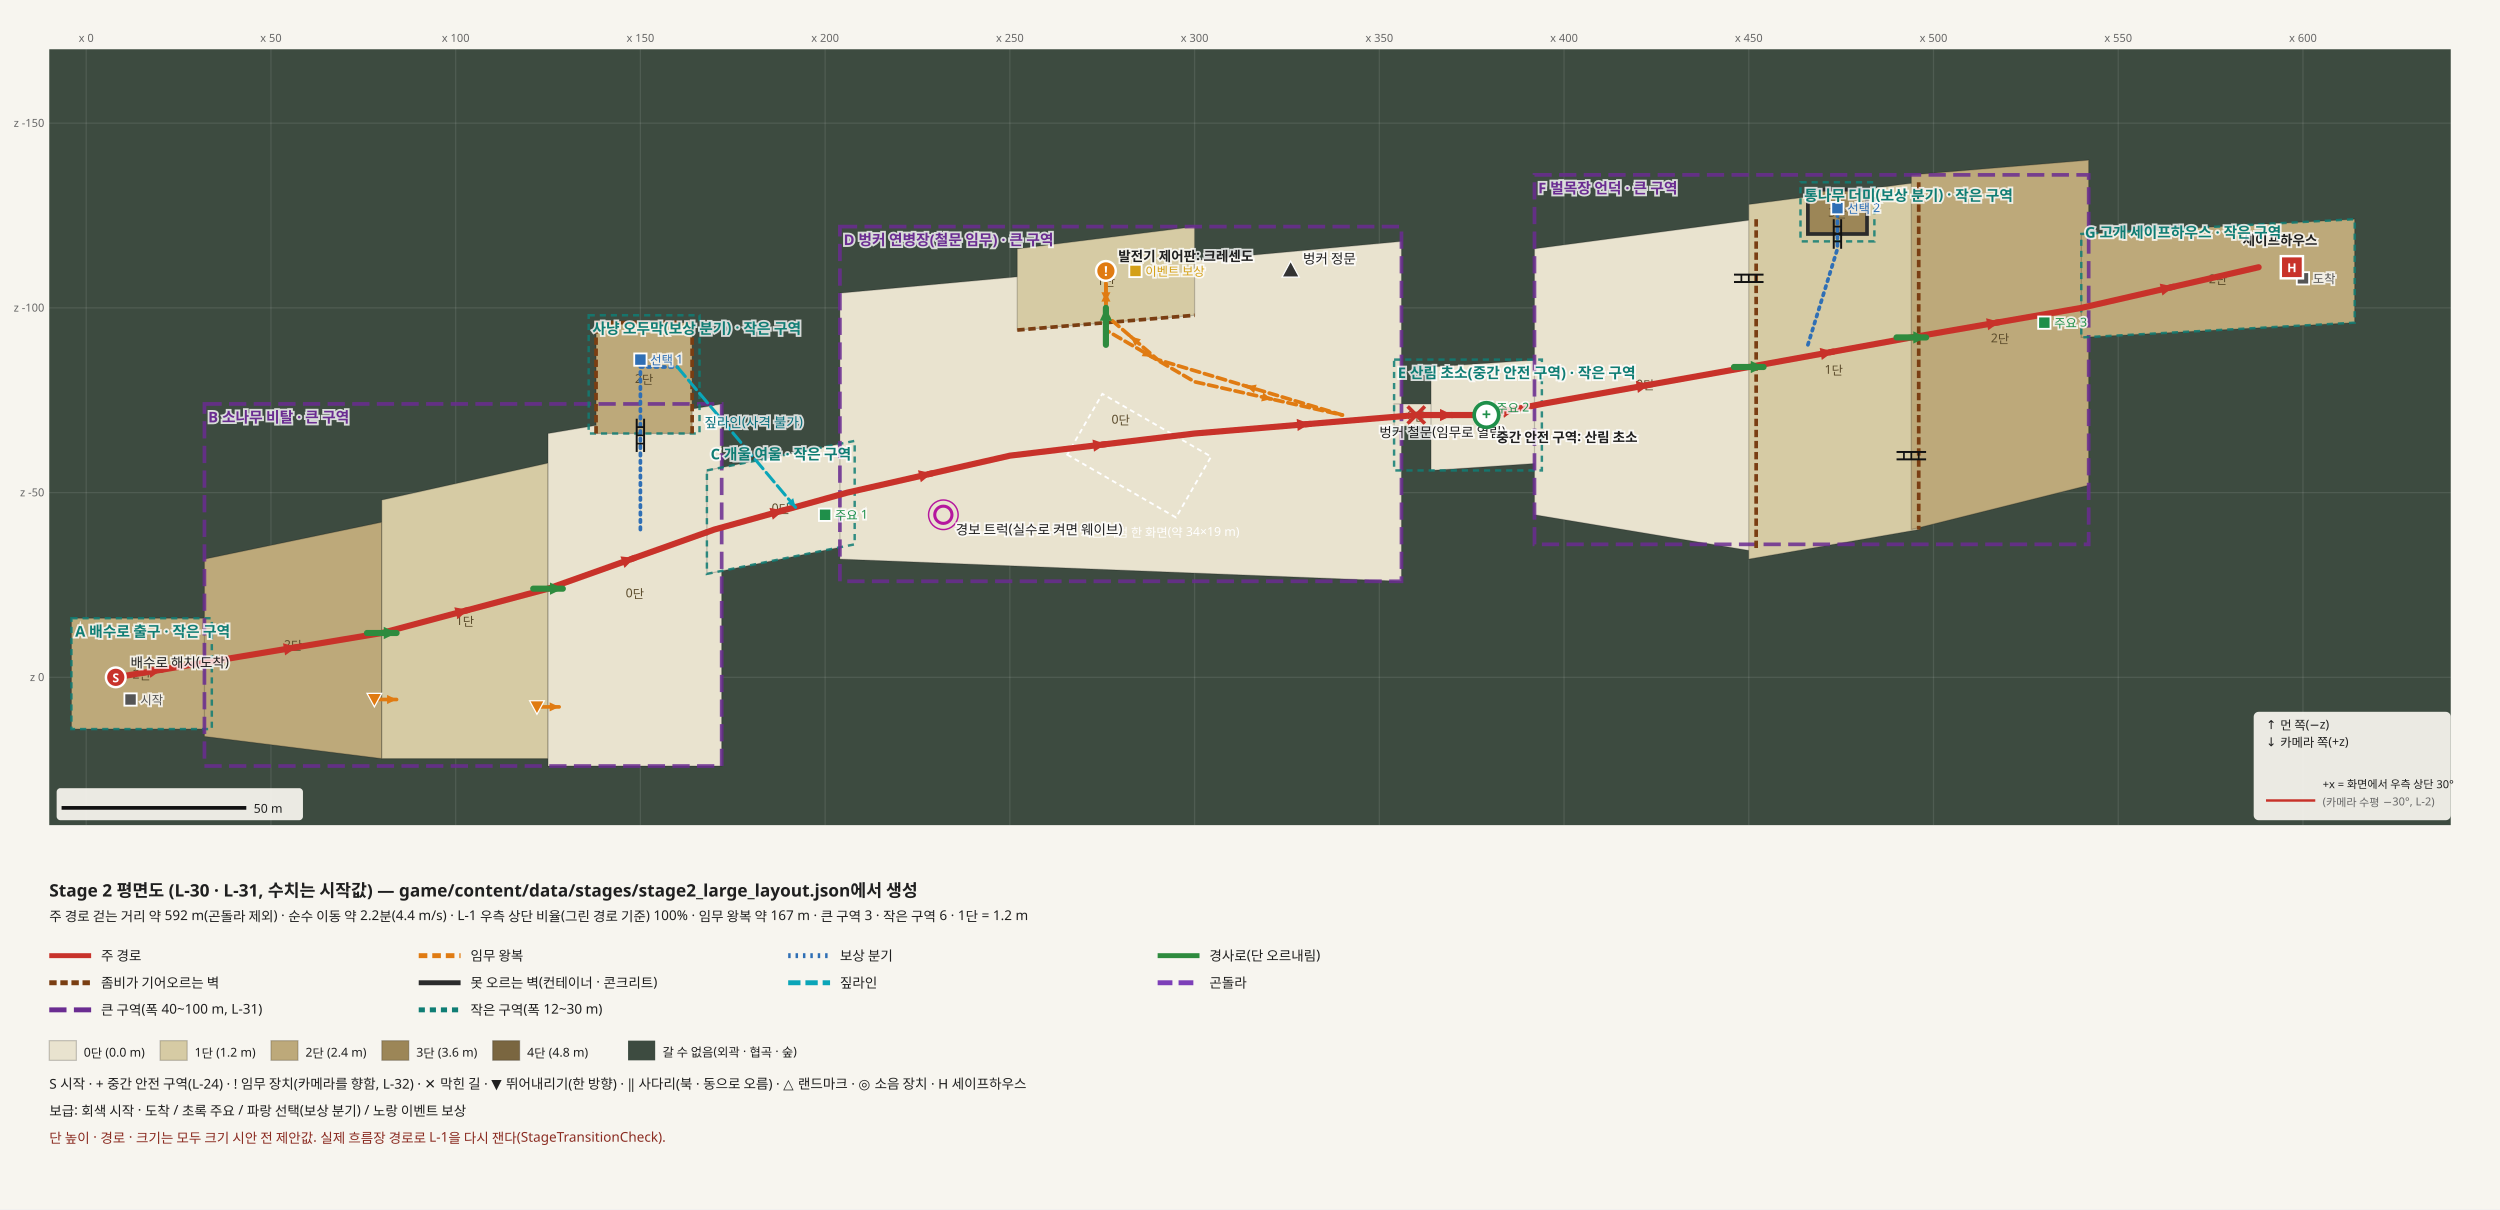
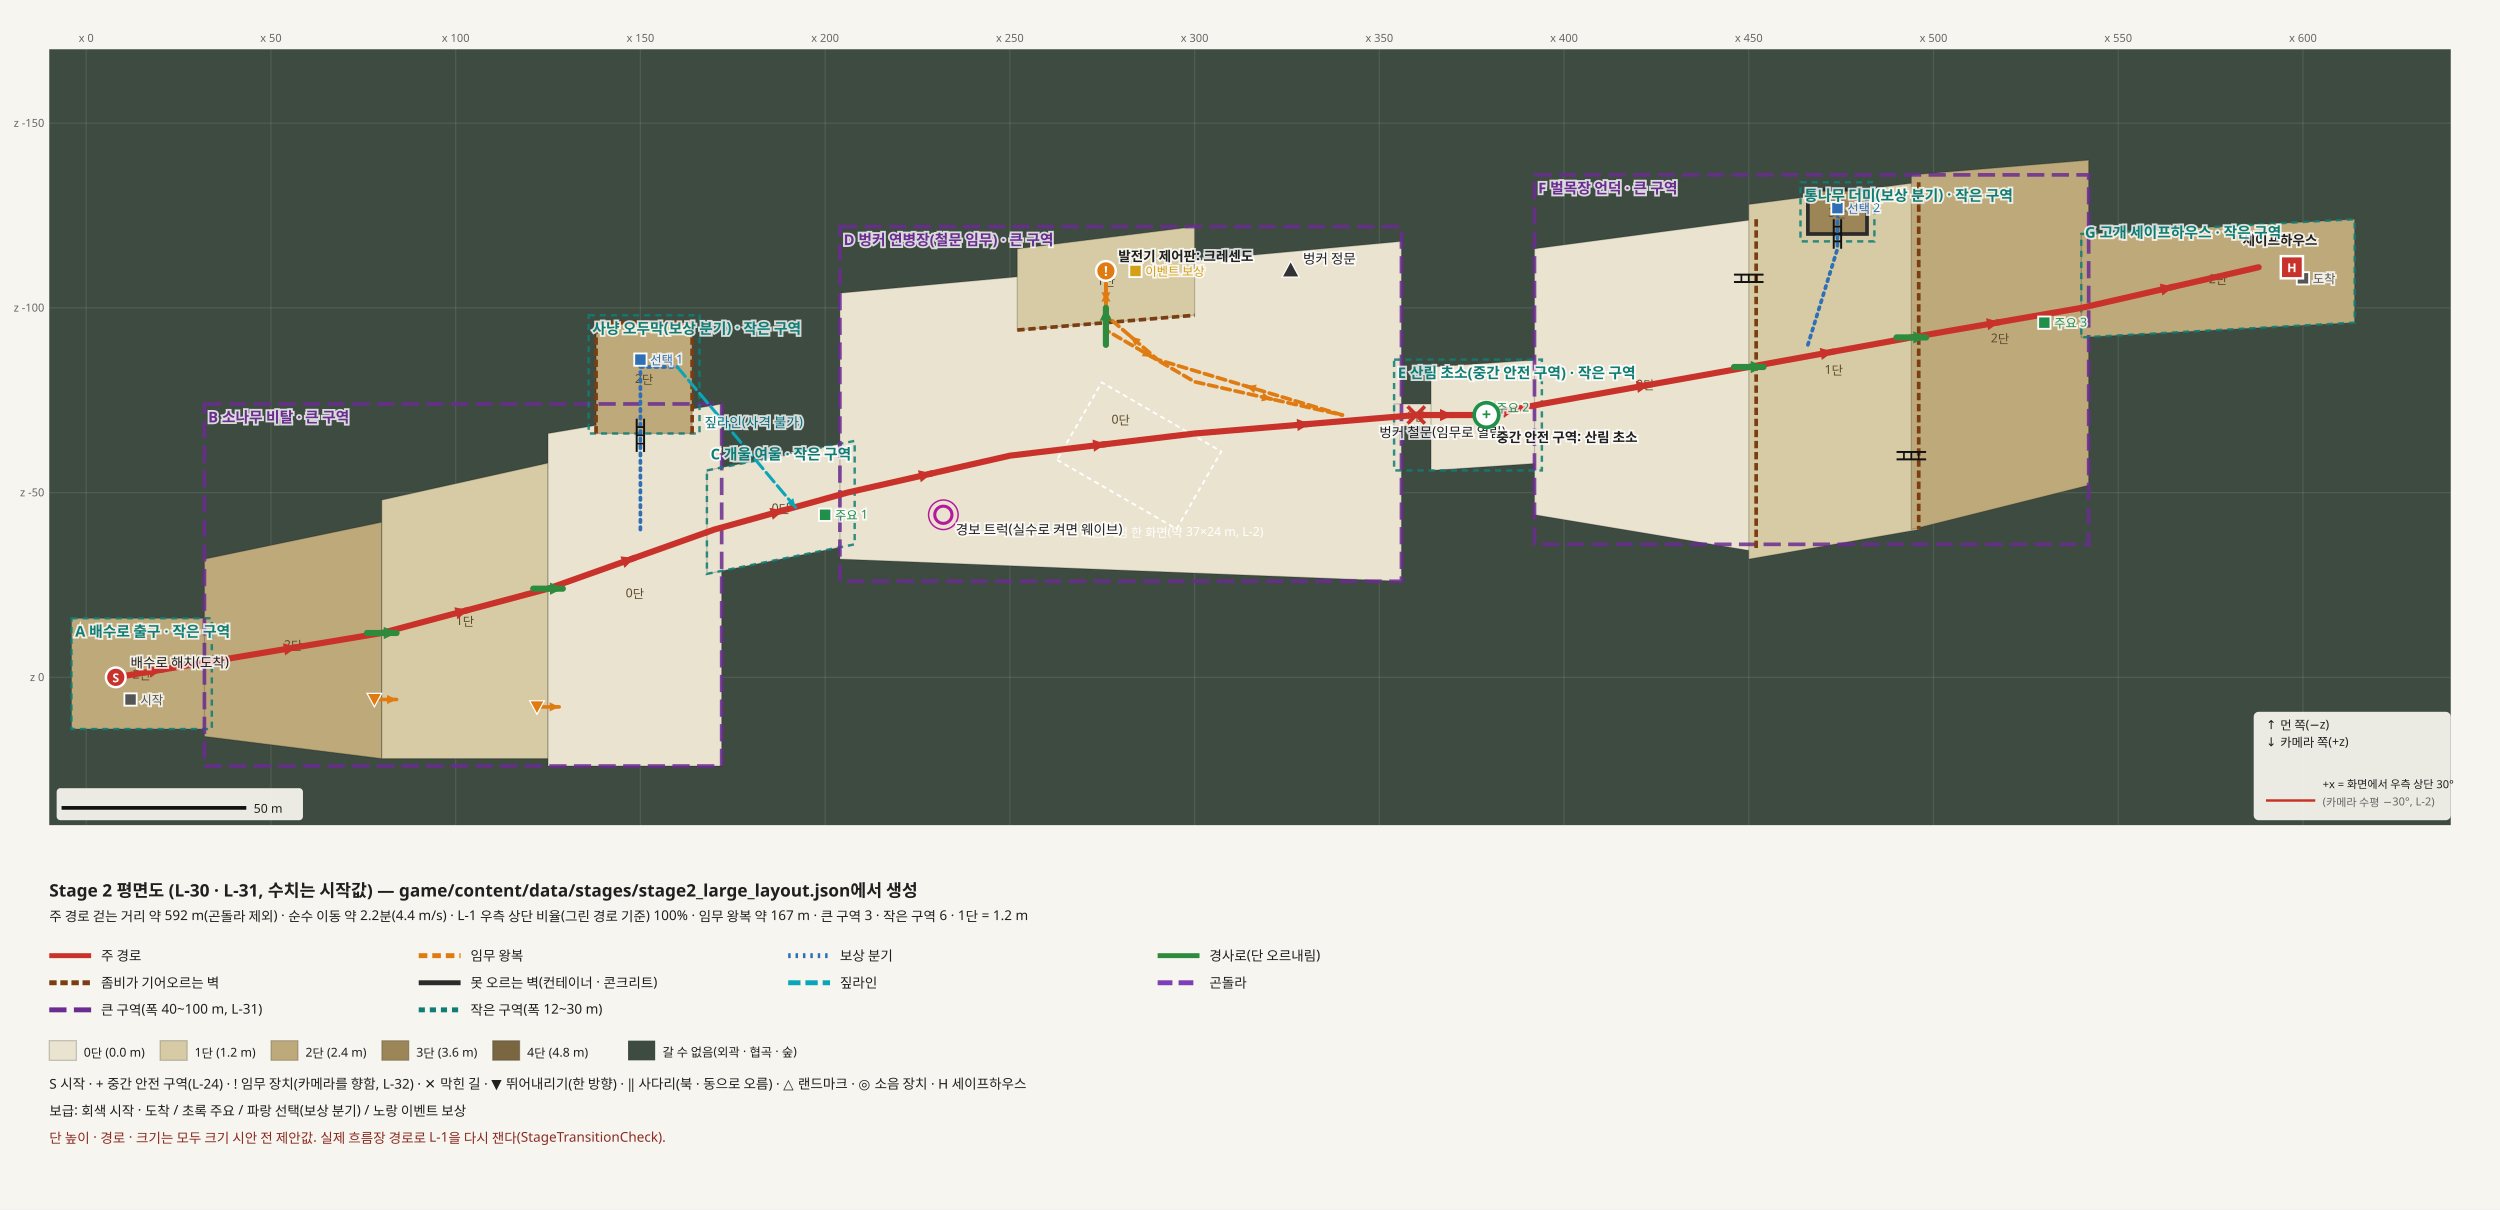
<svg xmlns="http://www.w3.org/2000/svg" width="2030" height="982" viewBox="0 0 2030 982" font-family="Noto Sans KR, Malgun Gothic, WenQuanYi Zen Hei, sans-serif">
  <rect width="100%" height="100%" fill="#f7f5ef" />
  <rect x="40" y="40" width="1950" height="630" fill="#3d4b40" />
  <line x1="70.0" y1="40.0" x2="70.0" y2="670.0" stroke="#ffffff18" stroke-width="1" />
  <text x="70.0" y="34.0" font-size="9" fill="#666" text-anchor="middle" font-weight="normal">x 0</text>
  <line x1="220.0" y1="40.0" x2="220.0" y2="670.0" stroke="#ffffff18" stroke-width="1" />
  <text x="220.0" y="34.0" font-size="9" fill="#666" text-anchor="middle" font-weight="normal">x 50</text>
  <line x1="370.0" y1="40.0" x2="370.0" y2="670.0" stroke="#ffffff18" stroke-width="1" />
  <text x="370.0" y="34.0" font-size="9" fill="#666" text-anchor="middle" font-weight="normal">x 100</text>
  <line x1="520.0" y1="40.0" x2="520.0" y2="670.0" stroke="#ffffff18" stroke-width="1" />
  <text x="520.0" y="34.0" font-size="9" fill="#666" text-anchor="middle" font-weight="normal">x 150</text>
  <line x1="670.0" y1="40.0" x2="670.0" y2="670.0" stroke="#ffffff18" stroke-width="1" />
  <text x="670.0" y="34.0" font-size="9" fill="#666" text-anchor="middle" font-weight="normal">x 200</text>
  <line x1="820.0" y1="40.0" x2="820.0" y2="670.0" stroke="#ffffff18" stroke-width="1" />
  <text x="820.0" y="34.0" font-size="9" fill="#666" text-anchor="middle" font-weight="normal">x 250</text>
  <line x1="970.0" y1="40.0" x2="970.0" y2="670.0" stroke="#ffffff18" stroke-width="1" />
  <text x="970.0" y="34.0" font-size="9" fill="#666" text-anchor="middle" font-weight="normal">x 300</text>
  <line x1="1120.0" y1="40.0" x2="1120.0" y2="670.0" stroke="#ffffff18" stroke-width="1" />
  <text x="1120.0" y="34.0" font-size="9" fill="#666" text-anchor="middle" font-weight="normal">x 350</text>
  <line x1="1270.0" y1="40.0" x2="1270.0" y2="670.0" stroke="#ffffff18" stroke-width="1" />
  <text x="1270.0" y="34.0" font-size="9" fill="#666" text-anchor="middle" font-weight="normal">x 400</text>
  <line x1="1420.0" y1="40.0" x2="1420.0" y2="670.0" stroke="#ffffff18" stroke-width="1" />
  <text x="1420.0" y="34.0" font-size="9" fill="#666" text-anchor="middle" font-weight="normal">x 450</text>
  <line x1="1570.0" y1="40.0" x2="1570.0" y2="670.0" stroke="#ffffff18" stroke-width="1" />
  <text x="1570.0" y="34.0" font-size="9" fill="#666" text-anchor="middle" font-weight="normal">x 500</text>
  <line x1="1720.0" y1="40.0" x2="1720.0" y2="670.0" stroke="#ffffff18" stroke-width="1" />
  <text x="1720.0" y="34.0" font-size="9" fill="#666" text-anchor="middle" font-weight="normal">x 550</text>
  <line x1="1870.0" y1="40.0" x2="1870.0" y2="670.0" stroke="#ffffff18" stroke-width="1" />
  <text x="1870.0" y="34.0" font-size="9" fill="#666" text-anchor="middle" font-weight="normal">x 600</text>
  <line x1="40.0" y1="100.0" x2="1990.0" y2="100.0" stroke="#ffffff18" stroke-width="1" />
  <text x="36.0" y="103.0" font-size="9" fill="#666" text-anchor="end" font-weight="normal">z -150</text>
  <line x1="40.0" y1="250.0" x2="1990.0" y2="250.0" stroke="#ffffff18" stroke-width="1" />
  <text x="36.0" y="253.0" font-size="9" fill="#666" text-anchor="end" font-weight="normal">z -100</text>
  <line x1="40.0" y1="400.0" x2="1990.0" y2="400.0" stroke="#ffffff18" stroke-width="1" />
  <text x="36.0" y="403.0" font-size="9" fill="#666" text-anchor="end" font-weight="normal">z -50</text>
  <line x1="40.0" y1="550.0" x2="1990.0" y2="550.0" stroke="#ffffff18" stroke-width="1" />
  <text x="36.0" y="553.0" font-size="9" fill="#666" text-anchor="end" font-weight="normal">z 0</text>
  <polygon points="58.0,502.0 172.0,502.0 172.0,592.0 58.0,592.0" fill="#bda97a" stroke="#00000033" stroke-width="1" />
  <polygon points="166.0,454.0 310.0,424.0 310.0,616.0 166.0,598.0" fill="#bda97a" stroke="#00000033" stroke-width="1" />
  <polygon points="310.0,406.0 445.0,376.0 445.0,616.0 310.0,616.0" fill="#d6cba4" stroke="#00000033" stroke-width="1" />
  <polygon points="445.0,352.0 586.0,328.0 586.0,622.0 445.0,622.0" fill="#e9e3cf" stroke="#00000033" stroke-width="1" />
  <polygon points="484.0,262.0 562.0,262.0 562.0,352.0 484.0,352.0" fill="#bda97a" stroke="#00000033" stroke-width="1" />
  <polygon points="574.0,382.0 694.0,358.0 694.0,442.0 574.0,466.0" fill="#e9e3cf" stroke="#00000033" stroke-width="1" />
  <polygon points="682.0,238.0 1138.0,196.0 1138.0,472.0 682.0,454.0" fill="#e9e3cf" stroke="#00000033" stroke-width="1" />
  <polygon points="826.0,202.0 970.0,184.0 970.0,256.0 826.0,268.0" fill="#d6cba4" stroke="#00000033" stroke-width="1" />
  <polygon points="1132.0,328.0 1168.0,328.0 1168.0,346.0 1132.0,346.0" fill="#e9e3cf" stroke="#00000033" stroke-width="1" />
  <polygon points="1162.0,298.0 1252.0,292.0 1252.0,376.0 1162.0,382.0" fill="#e9e3cf" stroke="#00000033" stroke-width="1" />
  <polygon points="1246.0,202.0 1426.0,178.0 1426.0,448.0 1246.0,418.0" fill="#e9e3cf" stroke="#00000033" stroke-width="1" />
  <polygon points="1420.0,166.0 1558.0,148.0 1558.0,430.0 1420.0,454.0" fill="#d6cba4" stroke="#00000033" stroke-width="1" />
  <polygon points="1468.0,154.0 1516.0,154.0 1516.0,190.0 1468.0,190.0" fill="#9c8657" stroke="#00000033" stroke-width="1" />
  <polygon points="1552.0,142.0 1696.0,130.0 1696.0,394.0 1552.0,430.0" fill="#bda97a" stroke="#00000033" stroke-width="1" />
  <polygon points="1690.0,190.0 1912.0,178.0 1912.0,262.0 1690.0,274.0" fill="#bda97a" stroke="#00000033" stroke-width="1" />
  <polygon points="58.0,502.0 172.0,502.0 172.0,592.0 58.0,592.0" fill="none" stroke="#0f7d74" stroke-width="2" stroke-dasharray="5,4" opacity=".85" />
  <polygon points="166.0,328.0 586.0,328.0 586.0,622.0 166.0,622.0" fill="none" stroke="#6a2c91" stroke-width="3" stroke-dasharray="14,6" opacity=".85" />
  <polygon points="478.0,256.0 568.0,256.0 568.0,352.0 478.0,352.0" fill="none" stroke="#0f7d74" stroke-width="2" stroke-dasharray="5,4" opacity=".85" />
  <polygon points="574.0,382.0 694.0,358.0 694.0,442.0 574.0,466.0" fill="none" stroke="#0f7d74" stroke-width="2" stroke-dasharray="5,4" opacity=".85" />
  <polygon points="682.0,184.0 1138.0,184.0 1138.0,472.0 682.0,472.0" fill="none" stroke="#6a2c91" stroke-width="3" stroke-dasharray="14,6" opacity=".85" />
  <polygon points="1132.0,292.0 1252.0,292.0 1252.0,382.0 1132.0,382.0" fill="none" stroke="#0f7d74" stroke-width="2" stroke-dasharray="5,4" opacity=".85" />
  <polygon points="1246.0,142.0 1696.0,142.0 1696.0,442.0 1246.0,442.0" fill="none" stroke="#6a2c91" stroke-width="3" stroke-dasharray="14,6" opacity=".85" />
  <polygon points="1462.0,148.0 1522.0,148.0 1522.0,196.0 1462.0,196.0" fill="none" stroke="#0f7d74" stroke-width="2" stroke-dasharray="5,4" opacity=".85" />
  <polygon points="1690.0,190.0 1912.0,178.0 1912.0,262.0 1690.0,274.0" fill="none" stroke="#0f7d74" stroke-width="2" stroke-dasharray="5,4" opacity=".85" />
  <text x="115.0" y="551.0" font-size="10" fill="#5a4a2a" text-anchor="middle" font-weight="normal">2단</text>
  <text x="238.0" y="527.0" font-size="10" fill="#5a4a2a" text-anchor="middle" font-weight="normal">2단</text>
  <text x="377.5" y="507.5" font-size="10" fill="#5a4a2a" text-anchor="middle" font-weight="normal">1단</text>
  <text x="515.5" y="485.0" font-size="10" fill="#5a4a2a" text-anchor="middle" font-weight="normal">0단</text>
  <text x="523.0" y="311.0" font-size="10" fill="#5a4a2a" text-anchor="middle" font-weight="normal">2단</text>
  <text x="634.0" y="416.0" font-size="10" fill="#5a4a2a" text-anchor="middle" font-weight="normal">0단</text>
  <text x="910.0" y="344.0" font-size="10" fill="#5a4a2a" text-anchor="middle" font-weight="normal">0단</text>
  <text x="898.0" y="231.5" font-size="10" fill="#5a4a2a" text-anchor="middle" font-weight="normal">1단</text>
  <text x="1150.0" y="341.0" font-size="10" fill="#5a4a2a" text-anchor="middle" font-weight="normal">0단</text>
  <text x="1207.0" y="341.0" font-size="10" fill="#5a4a2a" text-anchor="middle" font-weight="normal">0단</text>
  <text x="1336.0" y="315.5" font-size="10" fill="#5a4a2a" text-anchor="middle" font-weight="normal">0단</text>
  <text x="1489.0" y="303.5" font-size="10" fill="#5a4a2a" text-anchor="middle" font-weight="normal">1단</text>
  <text x="1492.0" y="176.0" font-size="10" fill="#5a4a2a" text-anchor="middle" font-weight="normal">3단</text>
  <text x="1624.0" y="278.0" font-size="10" fill="#5a4a2a" text-anchor="middle" font-weight="normal">2단</text>
  <text x="1801.0" y="230.0" font-size="10" fill="#5a4a2a" text-anchor="middle" font-weight="normal">2단</text>
  <polyline points="484.0,352.0 484.0,262.0 562.0,262.0 562.0,352.0" fill="none" stroke="#7a3e12" stroke-width="3" stroke-dasharray="6,3" />
  <polyline points="826.0,268.0 970.0,256.0" fill="none" stroke="#7a3e12" stroke-width="3" stroke-dasharray="6,3" />
  <polyline points="1468.0,154.0 1516.0,154.0 1516.0,190.0 1468.0,190.0 1468.0,154.0" fill="none" stroke="#2b2b2b" stroke-width="3" />
  <polyline points="1426.0,178.0 1426.0,448.0" fill="none" stroke="#7a3e12" stroke-width="3" stroke-dasharray="6,3" />
  <polyline points="1558.0,148.0 1558.0,430.0" fill="none" stroke="#7a3e12" stroke-width="3" stroke-dasharray="6,3" />
-   <polygon points="866.6,369.2 954.9,420.2 983.4,370.8 895.1,319.8" fill="none" stroke="#ffffff" stroke-width="1.5" stroke-dasharray="4,3" />
-   <text x="877.0" y="436.0" font-size="10" fill="#ffffff" text-anchor="start" font-weight="normal">기본 시점 한 화면(약 34×19 m)</text>
+   <polygon points="858.3,373.4 955.4,429.5 991.7,366.6 894.6,310.5" fill="none" stroke="#ffffff" stroke-width="1.5" stroke-dasharray="4,3" />
+   <text x="877.0" y="436.0" font-size="10" fill="#ffffff" text-anchor="start" font-weight="normal">기본 시점 한 화면(약 37×24 m, L-2)</text>
  <polyline points="520.0,430.0 520.0,367.0 520.0,298.0 550.0,298.0" fill="none" stroke="#2f6fb5" stroke-width="3" stroke-dasharray="2,4" stroke-linejoin="round" stroke-linecap="round" />
  <polyline points="1468.0,280.0 1492.0,202.0 1492.0,172.0" fill="none" stroke="#2f6fb5" stroke-width="3" stroke-dasharray="2,4" stroke-linejoin="round" stroke-linecap="round" />
  <polyline points="1090.0,337.0 940.0,292.0 898.0,256.0 898.0,220.0" fill="none" stroke="#e07b12" stroke-width="3" stroke-dasharray="7,4" stroke-linejoin="round" stroke-linecap="round" />
  <line x1="1015.0" y1="314.5" x2="1012.0" y2="313.6" stroke="#e07b12" stroke-width="3" stroke-linecap="round" />
  <polygon points="1012.0,313.6 1020.4,312.3 1018.3,319.3" fill="#e07b12" />
  <line x1="919.0" y1="274.0" x2="918.2" y2="273.3" stroke="#e07b12" stroke-width="3" stroke-linecap="round" />
  <polygon points="918.2,273.3 926.4,275.5 921.6,281.1" fill="#e07b12" />
  <line x1="898.0" y1="238.0" x2="898.0" y2="237.3" stroke="#e07b12" stroke-width="3" stroke-linecap="round" />
  <polygon points="898.0,237.3 901.7,244.9 894.3,244.9" fill="#e07b12" />
  <polyline points="898.0,220.0 898.0,268.0 970.0,310.0 1090.0,337.0" fill="none" stroke="#e07b12" stroke-width="3" stroke-dasharray="7,4" stroke-linejoin="round" stroke-linecap="round" />
  <line x1="898.0" y1="244.0" x2="898.0" y2="245.0" stroke="#e07b12" stroke-width="3" stroke-linecap="round" />
  <polygon points="898.0,245.0 894.3,237.3 901.7,237.3" fill="#e07b12" />
  <line x1="934.0" y1="289.0" x2="935.4" y2="289.8" stroke="#e07b12" stroke-width="3" stroke-linecap="round" />
  <polygon points="935.4,289.8 927.0,289.2 930.7,282.8" fill="#e07b12" />
  <line x1="1030.0" y1="323.5" x2="1032.4" y2="324.0" stroke="#e07b12" stroke-width="3" stroke-linecap="round" />
  <polygon points="1032.4,324.0 1024.1,326.0 1025.7,318.8" fill="#e07b12" />
  <polyline points="94.0,550.0 166.0,538.0 310.0,514.0 445.0,478.0 580.0,430.0 688.0,400.0 820.0,370.0 970.0,352.0 1150.0,337.0 1207.0,337.0 1252.0,328.0 1420.0,298.0 1552.0,274.0 1690.0,250.0 1834.0,217.0" fill="none" stroke="#c8322a" stroke-width="5" stroke-linejoin="round" stroke-linecap="round" />
  <line x1="130.0" y1="544.0" x2="131.4" y2="543.8" stroke="#c8322a" stroke-width="5" stroke-linecap="round" />
  <polygon points="131.4,543.8 122.0,550.4 120.4,540.5" fill="#c8322a" />
  <line x1="238.0" y1="526.0" x2="240.9" y2="525.5" stroke="#c8322a" stroke-width="5" stroke-linecap="round" />
  <polygon points="240.9,525.5 231.5,532.2 229.8,522.3" fill="#c8322a" />
  <line x1="377.5" y1="496.0" x2="380.2" y2="495.3" stroke="#c8322a" stroke-width="5" stroke-linecap="round" />
  <polygon points="380.2,495.3 371.5,502.8 368.9,493.1" fill="#c8322a" />
  <line x1="512.5" y1="454.0" x2="515.2" y2="453.0" stroke="#c8322a" stroke-width="5" stroke-linecap="round" />
  <polygon points="515.2,453.0 507.1,461.2 503.8,451.8" fill="#c8322a" />
  <line x1="634.0" y1="415.0" x2="636.2" y2="414.4" stroke="#c8322a" stroke-width="5" stroke-linecap="round" />
  <polygon points="636.2,414.4 627.5,422.0 624.8,412.4" fill="#c8322a" />
  <line x1="754.0" y1="385.0" x2="756.6" y2="384.4" stroke="#c8322a" stroke-width="5" stroke-linecap="round" />
  <polygon points="756.6,384.4 747.7,391.6 745.4,381.8" fill="#c8322a" />
  <line x1="895.0" y1="361.0" x2="898.0" y2="360.6" stroke="#c8322a" stroke-width="5" stroke-linecap="round" />
  <polygon points="898.0,360.6 888.3,366.8 887.1,356.9" fill="#c8322a" />
  <line x1="1060.0" y1="344.5" x2="1063.6" y2="344.2" stroke="#c8322a" stroke-width="5" stroke-linecap="round" />
  <polygon points="1063.6,344.2 1053.7,350.0 1052.9,340.1" fill="#c8322a" />
  <line x1="1178.5" y1="337.0" x2="1179.6" y2="337.0" stroke="#c8322a" stroke-width="5" stroke-linecap="round" />
  <polygon points="1179.6,337.0 1169.3,342.0 1169.3,332.0" fill="#c8322a" />
  <line x1="1229.5" y1="332.5" x2="1230.4" y2="332.3" stroke="#c8322a" stroke-width="5" stroke-linecap="round" />
  <polygon points="1230.4,332.3 1221.2,339.3 1219.3,329.4" fill="#c8322a" />
  <line x1="1336.0" y1="313.0" x2="1339.4" y2="312.4" stroke="#c8322a" stroke-width="5" stroke-linecap="round" />
  <polygon points="1339.4,312.4 1330.0,319.1 1328.3,309.3" fill="#c8322a" />
  <line x1="1486.0" y1="286.0" x2="1488.6" y2="285.5" stroke="#c8322a" stroke-width="5" stroke-linecap="round" />
  <polygon points="1488.6,285.5 1479.3,292.3 1477.6,282.5" fill="#c8322a" />
  <line x1="1621.0" y1="262.0" x2="1623.8" y2="261.5" stroke="#c8322a" stroke-width="5" stroke-linecap="round" />
  <polygon points="1623.8,261.5 1614.4,268.2 1612.7,258.4" fill="#c8322a" />
  <line x1="1762.0" y1="233.5" x2="1764.9" y2="232.8" stroke="#c8322a" stroke-width="5" stroke-linecap="round" />
  <polygon points="1764.9,232.8 1755.9,240.0 1753.7,230.3" fill="#c8322a" />
  <line x1="298.0" y1="514.0" x2="322.0" y2="514.0" stroke="#2e8b3e" stroke-width="5" stroke-linecap="round" />
  <polygon points="322.0,514.0 311.6,519.0 311.6,509.0" fill="#2e8b3e" />
  <line x1="304.0" y1="568.0" x2="322.0" y2="568.0" stroke="#e07b12" stroke-width="3" stroke-linecap="round" />
  <polygon points="322.0,568.0 314.3,571.7 314.3,564.3" fill="#e07b12" />
  <polygon points="298.0,563.0 310.0,563.0 304.0,574.0" fill="#e07b12" stroke="#fff" stroke-width="1" />
  <line x1="433.0" y1="478.0" x2="457.0" y2="478.0" stroke="#2e8b3e" stroke-width="5" stroke-linecap="round" />
  <polygon points="457.0,478.0 446.6,483.0 446.6,473.0" fill="#2e8b3e" />
  <line x1="436.0" y1="574.0" x2="454.0" y2="574.0" stroke="#e07b12" stroke-width="3" stroke-linecap="round" />
  <polygon points="454.0,574.0 446.3,577.7 446.3,570.3" fill="#e07b12" />
  <polygon points="430.0,569.0 442.0,569.0 436.0,580.0" fill="#e07b12" stroke="#fff" stroke-width="1" />
  <line x1="523.0" y1="367.0" x2="523.0" y2="340.0" stroke="#111" stroke-width="1.6" />
  <line x1="517.0" y1="367.0" x2="517.0" y2="340.0" stroke="#111" stroke-width="1.6" />
  <line x1="523.0" y1="360.2" x2="517.0" y2="360.2" stroke="#111" stroke-width="1.4" />
  <line x1="523.0" y1="353.5" x2="517.0" y2="353.5" stroke="#111" stroke-width="1.4" />
  <line x1="523.0" y1="346.8" x2="517.0" y2="346.8" stroke="#111" stroke-width="1.4" />
  <line x1="550.0" y1="298.0" x2="646.0" y2="412.0" stroke="#0aa5b8" stroke-width="2.5" stroke-dasharray="10,4" stroke-linecap="round" />
  <polygon points="646.0,412.0 638.9,408.8 644.1,404.5" fill="#0aa5b8" />
  <text x="612.0" y="347.0" font-size="11" fill="#066f7c" text-anchor="middle" font-weight="normal" stroke="#ffffffcc" stroke-width="3" paint-order="stroke">짚라인(사격 불가)</text>
  <line x1="898.0" y1="280.0" x2="898.0" y2="250.0" stroke="#2e8b3e" stroke-width="5" stroke-linecap="round" />
  <polygon points="898.0,250.0 903.0,260.4 893.0,260.4" fill="#2e8b3e" />
  <line x1="1408.0" y1="298.0" x2="1432.0" y2="298.0" stroke="#2e8b3e" stroke-width="5" stroke-linecap="round" />
  <polygon points="1432.0,298.0 1421.6,303.0 1421.6,293.0" fill="#2e8b3e" />
  <line x1="1408.0" y1="229.0" x2="1432.0" y2="229.0" stroke="#111" stroke-width="1.6" />
  <line x1="1408.0" y1="223.0" x2="1432.0" y2="223.0" stroke="#111" stroke-width="1.6" />
  <line x1="1414.0" y1="229.0" x2="1414.0" y2="223.0" stroke="#111" stroke-width="1.4" />
  <line x1="1420.0" y1="229.0" x2="1420.0" y2="223.0" stroke="#111" stroke-width="1.4" />
  <line x1="1426.0" y1="229.0" x2="1426.0" y2="223.0" stroke="#111" stroke-width="1.4" />
  <line x1="1495.0" y1="202.0" x2="1495.0" y2="178.0" stroke="#111" stroke-width="1.6" />
  <line x1="1489.0" y1="202.0" x2="1489.0" y2="178.0" stroke="#111" stroke-width="1.6" />
  <line x1="1495.0" y1="196.0" x2="1489.0" y2="196.0" stroke="#111" stroke-width="1.4" />
  <line x1="1495.0" y1="190.0" x2="1489.0" y2="190.0" stroke="#111" stroke-width="1.4" />
  <line x1="1495.0" y1="184.0" x2="1489.0" y2="184.0" stroke="#111" stroke-width="1.4" />
  <line x1="1540.0" y1="274.0" x2="1564.0" y2="274.0" stroke="#2e8b3e" stroke-width="5" stroke-linecap="round" />
  <polygon points="1564.0,274.0 1553.6,279.0 1553.6,269.0" fill="#2e8b3e" />
  <line x1="1540.0" y1="373.0" x2="1564.0" y2="373.0" stroke="#111" stroke-width="1.6" />
  <line x1="1540.0" y1="367.0" x2="1564.0" y2="367.0" stroke="#111" stroke-width="1.6" />
  <line x1="1546.0" y1="373.0" x2="1546.0" y2="367.0" stroke="#111" stroke-width="1.4" />
  <line x1="1552.0" y1="373.0" x2="1552.0" y2="367.0" stroke="#111" stroke-width="1.4" />
  <line x1="1558.0" y1="373.0" x2="1558.0" y2="367.0" stroke="#111" stroke-width="1.4" />
  <rect x="101.0" y="563.0" width="10" height="10" fill="#555555" stroke="#fff" stroke-width="1.5" />
  <text x="114.0" y="572.0" font-size="10" fill="#555555" text-anchor="start" font-weight="normal" stroke="#ffffffcc" stroke-width="3" paint-order="stroke">시작</text>
  <rect x="515.0" y="287.0" width="10" height="10" fill="#2f6fb5" stroke="#fff" stroke-width="1.5" />
  <text x="528.0" y="296.0" font-size="10" fill="#2f6fb5" text-anchor="start" font-weight="normal" stroke="#ffffffcc" stroke-width="3" paint-order="stroke">선택 1</text>
  <rect x="665.0" y="413.0" width="10" height="10" fill="#1f8f4a" stroke="#fff" stroke-width="1.5" />
  <text x="678.0" y="422.0" font-size="10" fill="#1f8f4a" text-anchor="start" font-weight="normal" stroke="#ffffffcc" stroke-width="3" paint-order="stroke">주요 1</text>
  <rect x="917.0" y="215.0" width="10" height="10" fill="#d4a017" stroke="#fff" stroke-width="1.5" />
  <text x="930.0" y="224.0" font-size="10" fill="#d4a017" text-anchor="start" font-weight="normal" stroke="#ffffffcc" stroke-width="3" paint-order="stroke">이벤트 보상</text>
  <rect x="1202.0" y="326.0" width="10" height="10" fill="#1f8f4a" stroke="#fff" stroke-width="1.5" />
  <text x="1215.0" y="335.0" font-size="10" fill="#1f8f4a" text-anchor="start" font-weight="normal" stroke="#ffffffcc" stroke-width="3" paint-order="stroke">주요 2</text>
  <rect x="1487.0" y="164.0" width="10" height="10" fill="#2f6fb5" stroke="#fff" stroke-width="1.5" />
  <text x="1500.0" y="173.0" font-size="10" fill="#2f6fb5" text-anchor="start" font-weight="normal" stroke="#ffffffcc" stroke-width="3" paint-order="stroke">선택 2</text>
  <rect x="1655.0" y="257.0" width="10" height="10" fill="#1f8f4a" stroke="#fff" stroke-width="1.5" />
  <text x="1668.0" y="266.0" font-size="10" fill="#1f8f4a" text-anchor="start" font-weight="normal" stroke="#ffffffcc" stroke-width="3" paint-order="stroke">주요 3</text>
  <rect x="1865.0" y="221.0" width="10" height="10" fill="#555555" stroke="#fff" stroke-width="1.5" />
  <text x="1878.0" y="230.0" font-size="10" fill="#555555" text-anchor="start" font-weight="normal" stroke="#ffffffcc" stroke-width="3" paint-order="stroke">도착</text>
  <circle cx="94.0" cy="550.0" r="8" fill="#c8322a" stroke="#fff" stroke-width="2" />
  <text x="94.0" y="554.0" font-size="10" fill="#fff" text-anchor="middle" font-weight="bold">S</text>
  <text x="106.0" y="542.0" font-size="11" fill="#1f1f1f" text-anchor="start" font-weight="normal" stroke="#ffffffcc" stroke-width="3" paint-order="stroke">배수로 해치(도착)</text>
  <circle cx="766.0" cy="418.0" r="7" fill="none" stroke="#b5179e" stroke-width="2.5" />
  <circle cx="766.0" cy="418.0" r="12" fill="none" stroke="#b5179e" stroke-width="1.2" />
  <text x="776.0" y="434.0" font-size="11" fill="#1f1f1f" text-anchor="start" font-weight="normal" stroke="#ffffffcc" stroke-width="3" paint-order="stroke">경보 트럭(실수로 켜면 웨이브)</text>
  <line x1="1143.0" y1="330.0" x2="1157.0" y2="344.0" stroke="#c8322a" stroke-width="3" />
  <line x1="1143.0" y1="344.0" x2="1157.0" y2="330.0" stroke="#c8322a" stroke-width="3" />
  <text x="1120.0" y="355.0" font-size="11" fill="#1f1f1f" text-anchor="start" font-weight="normal" stroke="#ffffffcc" stroke-width="3" paint-order="stroke">벙커 철문(임무로 열림)</text>
  <circle cx="898.0" cy="220.0" r="8" fill="#e07b12" stroke="#fff" stroke-width="2" />
  <text x="898.0" y="224.0" font-size="11" fill="#fff" text-anchor="middle" font-weight="bold">!</text>
  <text x="908.0" y="212.0" font-size="11" fill="#1f1f1f" text-anchor="start" font-weight="bold" stroke="#ffffffcc" stroke-width="3" paint-order="stroke">발전기 제어판: 크레센도</text>
  <circle cx="1207.0" cy="337.0" r="10" fill="#ffffff" stroke="#1f8f4a" stroke-width="3" />
  <text x="1207.0" y="341.0" font-size="13" fill="#1f8f4a" text-anchor="middle" font-weight="bold">+</text>
  <text x="1215.0" y="359.0" font-size="11" fill="#1f1f1f" text-anchor="start" font-weight="bold" stroke="#ffffffcc" stroke-width="3" paint-order="stroke">중간 안전 구역: 산림 초소</text>
  <polygon points="1048.0,212.0 1055.0,225.0 1041.0,225.0" fill="#333" stroke="#fff" stroke-width="1" />
  <text x="1058.0" y="214.0" font-size="11" fill="#1f1f1f" text-anchor="start" font-weight="normal" stroke="#ffffffcc" stroke-width="3" paint-order="stroke">벙커 정문</text>
  <rect x="1852.0" y="208.0" width="18" height="18" fill="#c8322a" stroke="#fff" stroke-width="2" />
  <text x="1861.0" y="221.0" font-size="10" fill="#fff" text-anchor="middle" font-weight="bold">H</text>
  <text x="1821.0" y="199.0" font-size="11" fill="#1f1f1f" text-anchor="start" font-weight="bold" stroke="#ffffffcc" stroke-width="3" paint-order="stroke">세이프하우스</text>
  <text x="61.0" y="517.0" font-size="12" fill="#0f7d74" text-anchor="start" font-weight="bold" stroke="#ffffffcc" stroke-width="3" paint-order="stroke">A 배수로 출구 · 작은 구역</text>
  <text x="169.0" y="343.0" font-size="12" fill="#6a2c91" text-anchor="start" font-weight="bold" stroke="#ffffffcc" stroke-width="3" paint-order="stroke">B 소나무 비탈 · 큰 구역</text>
  <text x="481.0" y="271.0" font-size="12" fill="#0f7d74" text-anchor="start" font-weight="bold" stroke="#ffffffcc" stroke-width="3" paint-order="stroke">사냥 오두막(보상 분기) · 작은 구역</text>
  <text x="577.0" y="373.0" font-size="12" fill="#0f7d74" text-anchor="start" font-weight="bold" stroke="#ffffffcc" stroke-width="3" paint-order="stroke">C 개울 여울 · 작은 구역</text>
  <text x="685.0" y="199.0" font-size="12" fill="#6a2c91" text-anchor="start" font-weight="bold" stroke="#ffffffcc" stroke-width="3" paint-order="stroke">D 벙커 연병장(철문 임무) · 큰 구역</text>
  <text x="1135.0" y="307.0" font-size="12" fill="#0f7d74" text-anchor="start" font-weight="bold" stroke="#ffffffcc" stroke-width="3" paint-order="stroke">E 산림 초소(중간 안전 구역) · 작은 구역</text>
  <text x="1249.0" y="157.0" font-size="12" fill="#6a2c91" text-anchor="start" font-weight="bold" stroke="#ffffffcc" stroke-width="3" paint-order="stroke">F 벌목장 언덕 · 큰 구역</text>
  <text x="1465.0" y="163.0" font-size="12" fill="#0f7d74" text-anchor="start" font-weight="bold" stroke="#ffffffcc" stroke-width="3" paint-order="stroke">통나무 더미(보상 분기) · 작은 구역</text>
  <text x="1693.0" y="193.0" font-size="12" fill="#0f7d74" text-anchor="start" font-weight="bold" stroke="#ffffffcc" stroke-width="3" paint-order="stroke">G 고개 세이프하우스 · 작은 구역</text>
  <rect x="1830.0" y="578.0" width="160" height="88" fill="#f7f5efee" rx="4" />
  <text x="1840.0" y="592.0" font-size="10" fill="#1f1f1f" text-anchor="start" font-weight="normal">↑ 먼 쪽(−z)</text>
  <text x="1840.0" y="606.0" font-size="10" fill="#1f1f1f" text-anchor="start" font-weight="normal">↓ 카메라 쪽(+z)</text>
  <line x1="1840.0" y1="650.0" x2="1880.0" y2="650.0" stroke="#c8322a" stroke-width="2" />
  <text x="1886.0" y="640.0" font-size="9" fill="#1f1f1f" text-anchor="start" font-weight="normal">+x = 화면에서 우측 상단 30°</text>
  <text x="1886.0" y="654.0" font-size="9" fill="#666" text-anchor="start" font-weight="normal">(카메라 수평 −30°, L-2)</text>
  <rect x="46" y="640.0" width="200" height="26" fill="#f7f5efee" rx="3" />
  <line x1="50" y1="656.0" x2="200" y2="656.0" stroke="#111" stroke-width="3" />
  <text x="206.0" y="660.0" font-size="10" fill="#1f1f1f" text-anchor="start" font-weight="normal">50 m</text>
  <text x="40.0" y="728.0" font-size="14" fill="#1f1f1f" text-anchor="start" font-weight="bold">Stage 2 평면도 (L-30 · L-31, 수치는 시작값) — game/content/data/stages/stage2_large_layout.json에서 생성</text>
  <text x="40.0" y="748.0" font-size="11" fill="#1f1f1f" text-anchor="start" font-weight="normal">주 경로 걷는 거리 약 592 m(곤돌라 제외) · 순수 이동 약 2.2분(4.4 m/s) · L-1 우측 상단 비율(그린 경로 기준) 100% · 임무 왕복 약 167 m · 큰 구역 3 · 작은 구역 6 · 1단 = 1.2 m</text>
  <line x1="40" y1="776.0" x2="74" y2="776.0" stroke="#c8322a" stroke-width="4" />
  <text x="82.0" y="780.0" font-size="11" fill="#1f1f1f" text-anchor="start" font-weight="normal">주 경로</text>
  <line x1="340" y1="776.0" x2="374" y2="776.0" stroke="#e07b12" stroke-width="4" stroke-dasharray="7,4" />
  <text x="382.0" y="780.0" font-size="11" fill="#1f1f1f" text-anchor="start" font-weight="normal">임무 왕복</text>
  <line x1="640" y1="776.0" x2="674" y2="776.0" stroke="#2f6fb5" stroke-width="4" stroke-dasharray="2,4" />
  <text x="682.0" y="780.0" font-size="11" fill="#1f1f1f" text-anchor="start" font-weight="normal">보상 분기</text>
  <line x1="940" y1="776.0" x2="974" y2="776.0" stroke="#2e8b3e" stroke-width="4" />
  <text x="982.0" y="780.0" font-size="11" fill="#1f1f1f" text-anchor="start" font-weight="normal">경사로(단 오르내림)</text>
  <line x1="40" y1="798.0" x2="74" y2="798.0" stroke="#7a3e12" stroke-width="4" stroke-dasharray="6,3" />
  <text x="82.0" y="802.0" font-size="11" fill="#1f1f1f" text-anchor="start" font-weight="normal">좀비가 기어오르는 벽</text>
  <line x1="340" y1="798.0" x2="374" y2="798.0" stroke="#2b2b2b" stroke-width="4" />
  <text x="382.0" y="802.0" font-size="11" fill="#1f1f1f" text-anchor="start" font-weight="normal">못 오르는 벽(컨테이너 · 콘크리트)</text>
  <line x1="640" y1="798.0" x2="674" y2="798.0" stroke="#0aa5b8" stroke-width="4" stroke-dasharray="10,4" />
  <text x="682.0" y="802.0" font-size="11" fill="#1f1f1f" text-anchor="start" font-weight="normal">짚라인</text>
  <line x1="940" y1="798.0" x2="974" y2="798.0" stroke="#7d3fb8" stroke-width="4" stroke-dasharray="12,5" />
  <text x="982.0" y="802.0" font-size="11" fill="#1f1f1f" text-anchor="start" font-weight="normal">곤돌라</text>
  <line x1="40" y1="820.0" x2="74" y2="820.0" stroke="#6a2c91" stroke-width="4" stroke-dasharray="14,6" />
  <text x="82.0" y="824.0" font-size="11" fill="#1f1f1f" text-anchor="start" font-weight="normal">큰 구역(폭 40~100 m, L-31)</text>
  <line x1="340" y1="820.0" x2="374" y2="820.0" stroke="#0f7d74" stroke-width="4" stroke-dasharray="5,4" />
  <text x="382.0" y="824.0" font-size="11" fill="#1f1f1f" text-anchor="start" font-weight="normal">작은 구역(폭 12~30 m)</text>
  <rect x="40" y="845.0" width="22" height="16" fill="#e9e3cf" stroke="#0003" />
  <text x="68.0" y="858.0" font-size="10" fill="#1f1f1f" text-anchor="start" font-weight="normal">0단 (0.0 m)</text>
  <rect x="130" y="845.0" width="22" height="16" fill="#d6cba4" stroke="#0003" />
  <text x="158.0" y="858.0" font-size="10" fill="#1f1f1f" text-anchor="start" font-weight="normal">1단 (1.2 m)</text>
  <rect x="220" y="845.0" width="22" height="16" fill="#bda97a" stroke="#0003" />
  <text x="248.0" y="858.0" font-size="10" fill="#1f1f1f" text-anchor="start" font-weight="normal">2단 (2.4 m)</text>
  <rect x="310" y="845.0" width="22" height="16" fill="#9c8657" stroke="#0003" />
  <text x="338.0" y="858.0" font-size="10" fill="#1f1f1f" text-anchor="start" font-weight="normal">3단 (3.6 m)</text>
  <rect x="400" y="845.0" width="22" height="16" fill="#7a6640" stroke="#0003" />
  <text x="428.0" y="858.0" font-size="10" fill="#1f1f1f" text-anchor="start" font-weight="normal">4단 (4.8 m)</text>
  <rect x="510" y="845.0" width="22" height="16" fill="#3d4b40" />
  <text x="538.0" y="858.0" font-size="10" fill="#1f1f1f" text-anchor="start" font-weight="normal">갈 수 없음(외곽 · 협곡 · 숲)</text>
  <text x="40.0" y="884.0" font-size="11" fill="#1f1f1f" text-anchor="start" font-weight="normal">S 시작 · + 중간 안전 구역(L-24) · ! 임무 장치(카메라를 향함, L-32) · ✕ 막힌 길 · ▼ 뛰어내리기(한 방향) · ‖ 사다리(북 · 동으로 오름) · △ 랜드마크 · ◎ 소음 장치 · H 세이프하우스</text>
  <text x="40.0" y="906.0" font-size="11" fill="#1f1f1f" text-anchor="start" font-weight="normal">보급: 회색 시작 · 도착 / 초록 주요 / 파랑 선택(보상 분기) / 노랑 이벤트 보상</text>
  <text x="40.0" y="928.0" font-size="11" fill="#8a2a20" text-anchor="start" font-weight="normal">단 높이 · 경로 · 크기는 모두 크기 시안 전 제안값. 실제 흐름장 경로로 L-1을 다시 잰다(StageTransitionCheck).</text>
</svg>
